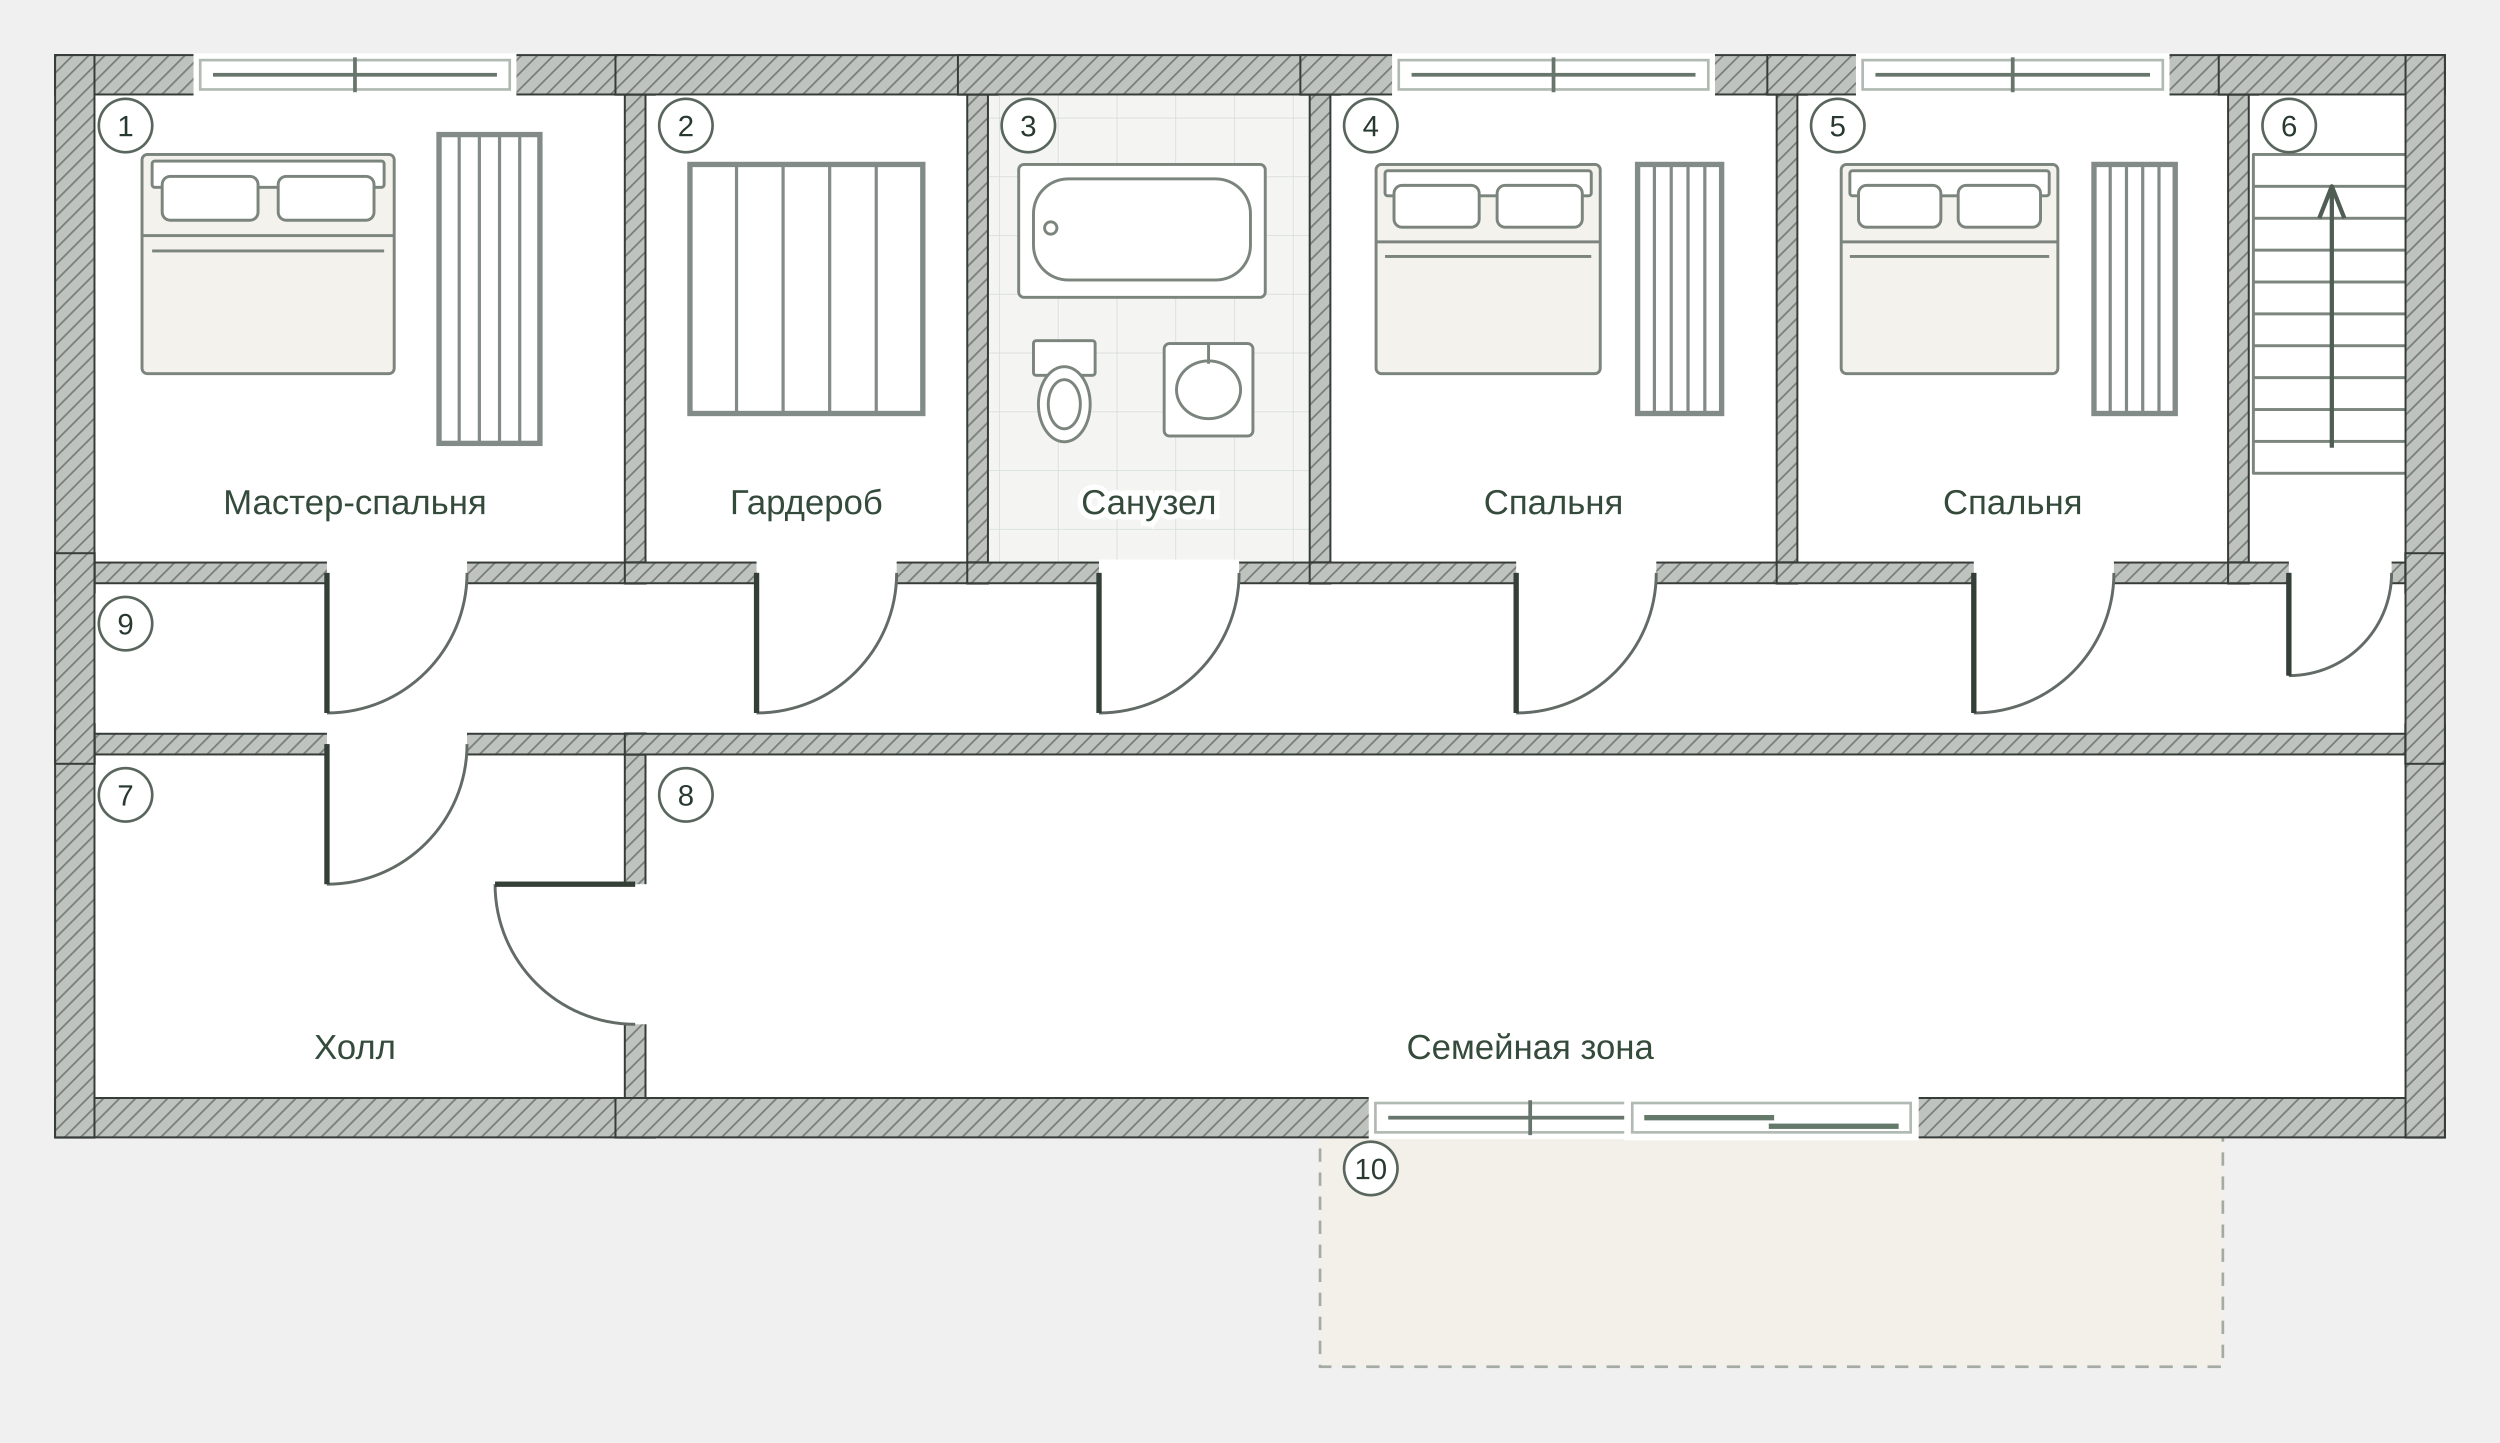
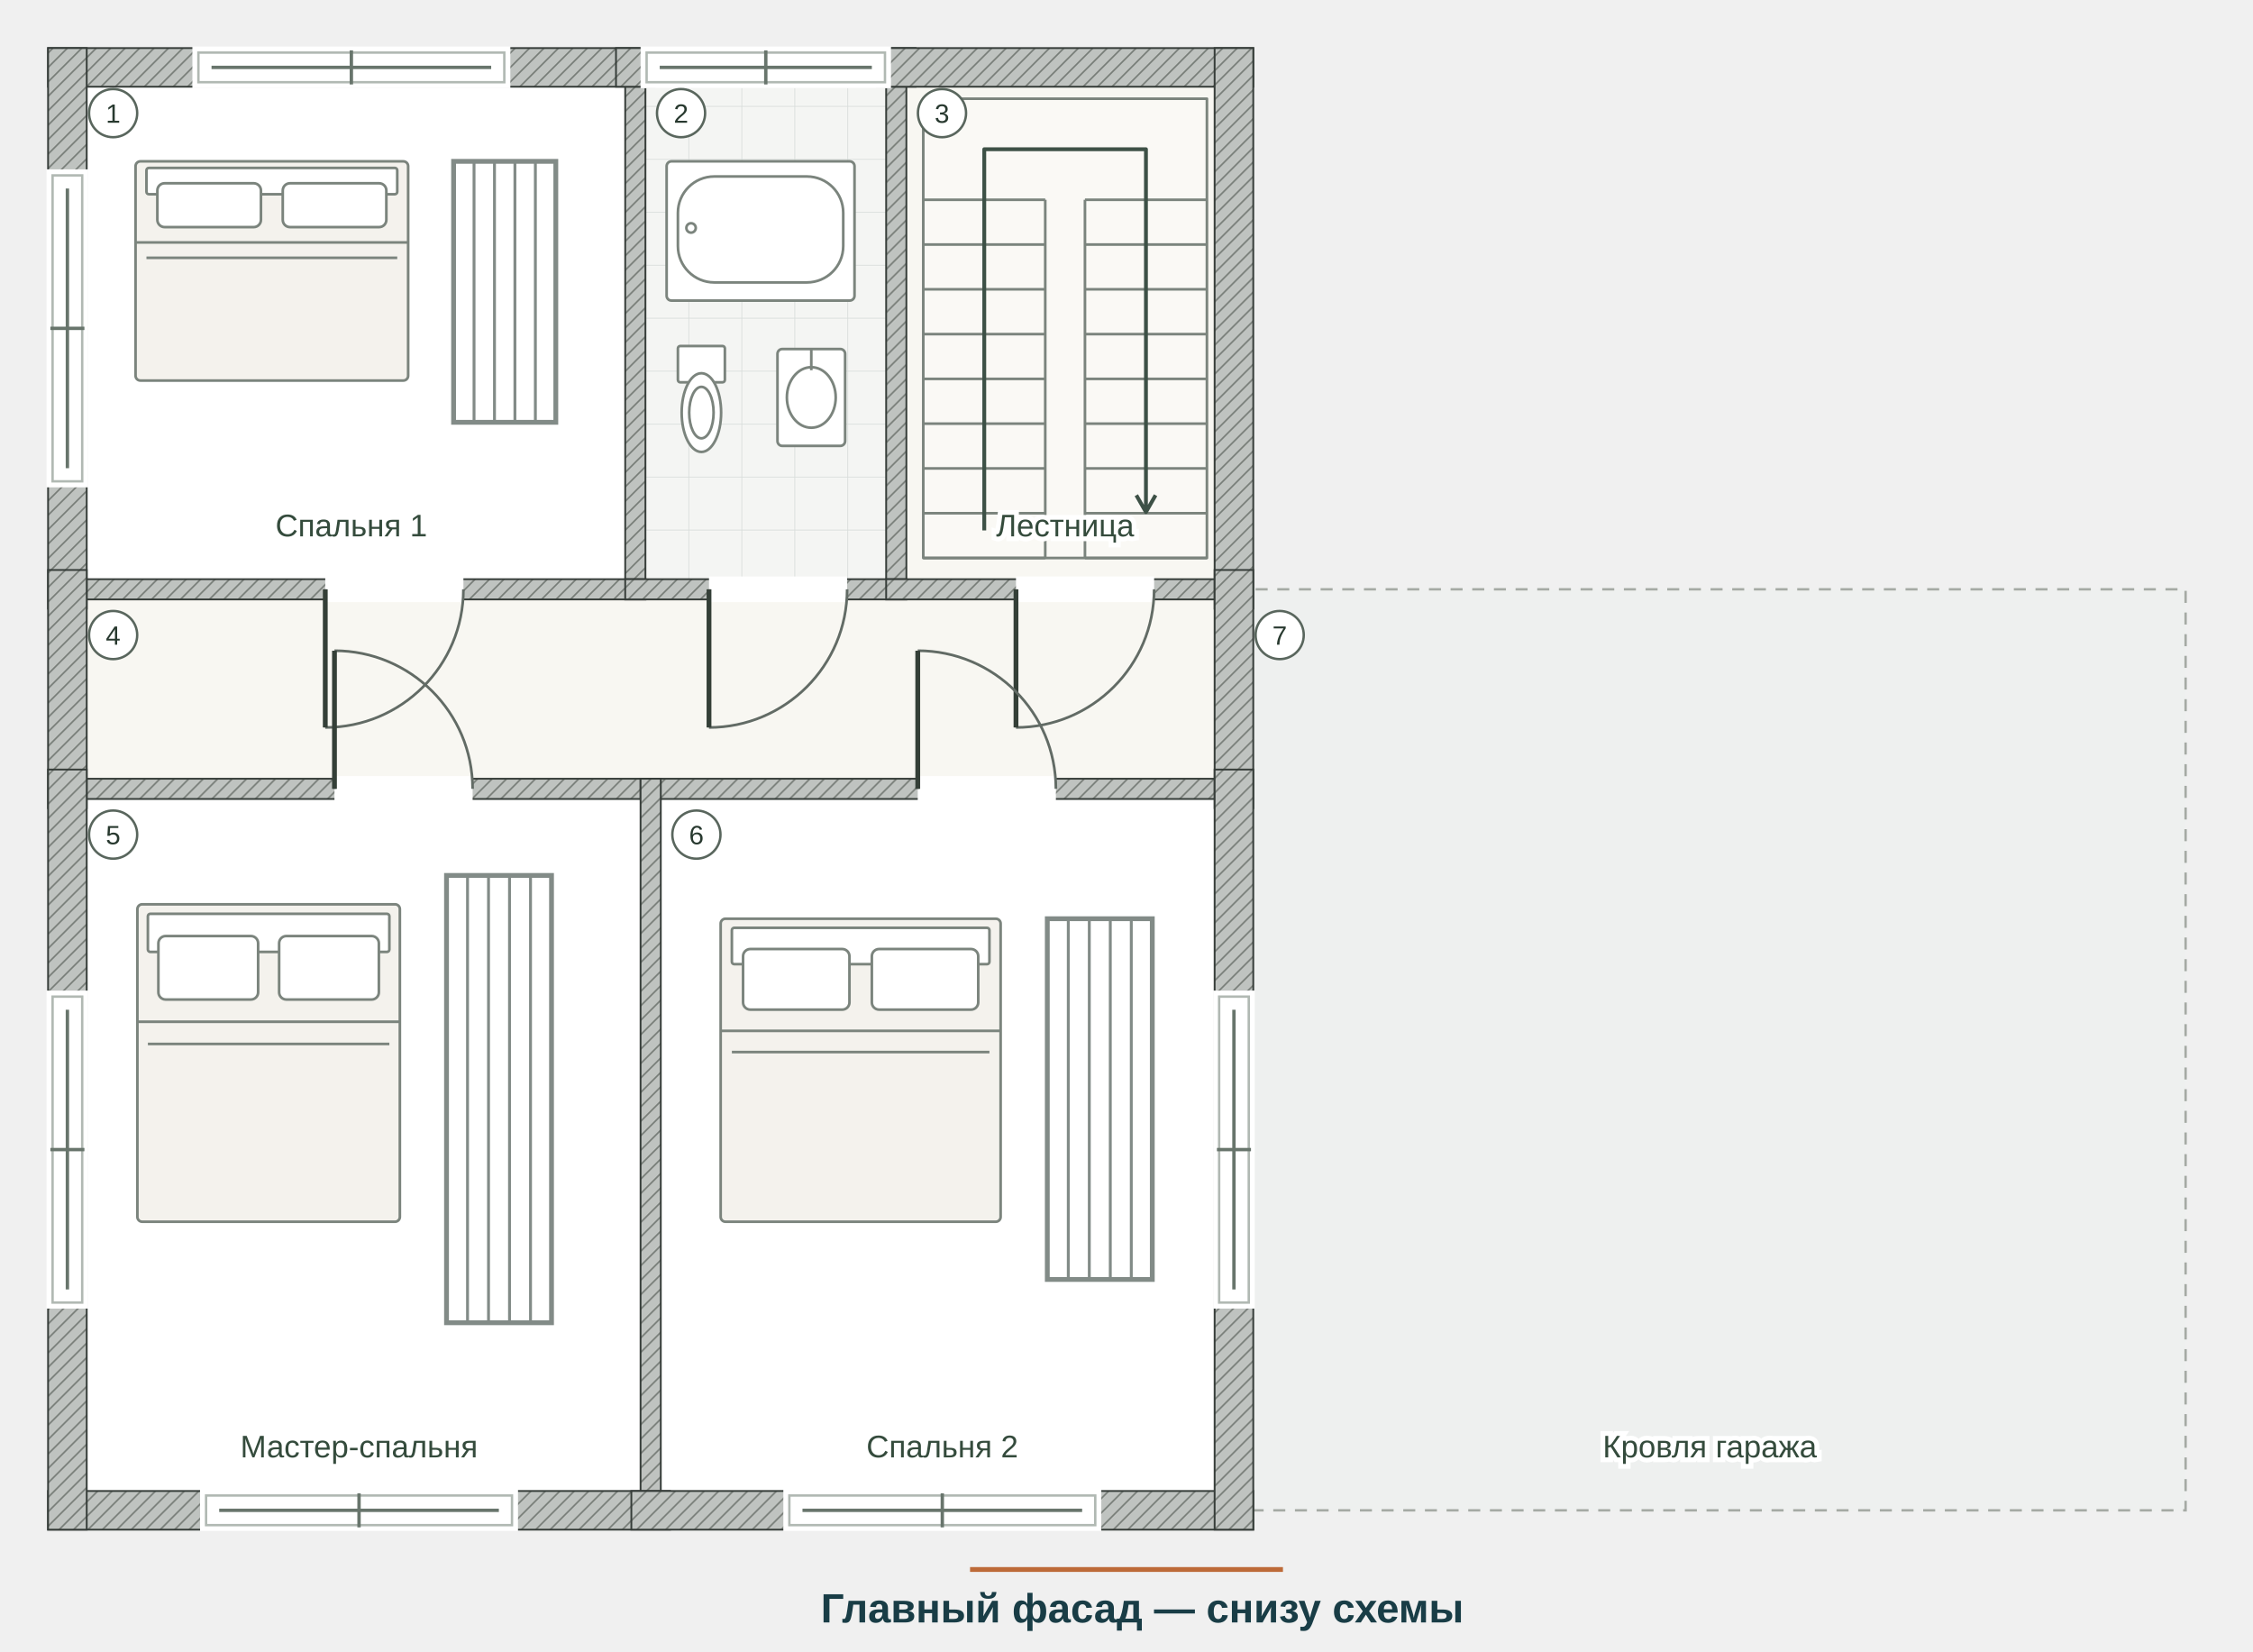
- <svg xmlns="http://www.w3.org/2000/svg" viewBox="0 0 936 540" width="936" height="540">
+ <svg xmlns="http://www.w3.org/2000/svg" viewBox="0 0 936 686" width="936" height="686">
  <defs>
    <pattern id="wallHatch" width="6" height="6" patternUnits="userSpaceOnUse">
      <rect width="6" height="6" fill="#bfc3c0" />
      <path d="M-1 1L1-1M0 6L6 0M5 7L7 5" stroke="#777d78" stroke-width=".65" />
    </pattern>
    <pattern id="planTiles" width="22" height="22" patternUnits="userSpaceOnUse">
      <rect width="22" height="22" fill="#f4f5f3" />
      <path d="M22 0H0V22" fill="none" stroke="#d8ddda" stroke-width=".6" />
    </pattern>
  </defs>
-   <rect x="28" y="28" width="209.801" height="186.49" fill="#fff" />
-   <rect x="237.801" y="28" width="128.212" height="186.49" fill="#fff" />
-   <rect x="366.013" y="28" width="128.212" height="186.49" fill="url(#planTiles)" />
-   <rect x="494.225" y="28" width="174.834" height="186.49" fill="#fff" />
-   <rect x="669.06" y="28" width="169.007" height="186.49" fill="#fff" />
-   <rect x="838.066" y="28" width="69.934" height="186.49" fill="#fff" />
-   <rect x="28" y="278.596" width="209.801" height="139.868" fill="#fff" />
-   <rect x="237.801" y="278.596" width="670.199" height="139.868" fill="#fff" />
-   <rect x="28" y="214.49" width="880" height="64.106" fill="#fff" />
-   <rect x="494.225" y="418.464" width="338.013" height="93.245" fill="#f2f0e9" stroke="#a5aaa4" stroke-width="1" stroke-dasharray="5 4" />
-   <g transform="translate(53.17616 57.83841)" stroke="#7b847d" stroke-width="1.1" stroke-linejoin="round">
-     <rect x="0" y="0" width="94.411" height="82.056" rx="2" fill="#f4f2ed" />
-     <rect x="3.776" y="2.462" width="86.858" height="9.847" rx="1" fill="white" />
-     <rect x="7.553" y="8.206" width="35.876" height="16.411" rx="3" fill="white" />
-     <rect x="50.982" y="8.206" width="35.876" height="16.411" rx="3" fill="white" />
-     <path d="M0 30.361H94.411M3.776 36.104H90.634" fill="none" />
+   <rect x="28" y="28" width="235.942" height="216.812" fill="#fff" />
+   <rect x="263.942" y="28" width="108.406" height="216.812" fill="url(#planTiles)" />
+   <rect x="372.348" y="28" width="140.29" height="216.812" fill="#f8f7f2" />
+   <rect x="28" y="244.812" width="484.638" height="82.899" fill="#f8f7f2" />
+   <rect x="28" y="327.71" width="242.319" height="299.71" fill="#fff" />
+   <rect x="270.319" y="327.71" width="242.319" height="299.71" fill="#fff" />
+   <rect x="512.638" y="244.812" width="395.362" height="382.609" fill="#eef0ef" stroke="#a5aaa4" stroke-width="1" stroke-dasharray="5 4" />
+   <g transform="translate(56.31304 67.02609)" stroke="#7b847d" stroke-width="1.1" stroke-linejoin="round">
+     <rect x="0" y="0" width="113.252" height="91.061" rx="2" fill="#f4f2ed" />
+     <rect x="4.53" y="2.732" width="104.192" height="10.927" rx="1" fill="white" />
+     <rect x="9.06" y="9.106" width="43.036" height="18.212" rx="3" fill="white" />
+     <rect x="61.156" y="9.106" width="43.036" height="18.212" rx="3" fill="white" />
+     <path d="M0 33.693H113.252M4.53 40.067H108.722" fill="none" />
  </g>
-   <rect x="164.371" y="50.379" width="37.764" height="115.624" fill="#ffffff" stroke="#828b87" stroke-width="2" />
-   <line x1="171.924" y1="50.379" x2="171.924" y2="166.003" stroke="#828b87" stroke-width="1.2" />
-   <line x1="179.477" y1="50.379" x2="179.477" y2="166.003" stroke="#828b87" stroke-width="1.2" />
-   <line x1="187.029" y1="50.379" x2="187.029" y2="166.003" stroke="#828b87" stroke-width="1.2" />
-   <line x1="194.582" y1="50.379" x2="194.582" y2="166.003" stroke="#828b87" stroke-width="1.2" />
-   <rect x="258.315" y="61.568" width="87.184" height="93.245" fill="#ffffff" stroke="#828b87" stroke-width="2" />
-   <line x1="275.752" y1="61.568" x2="275.752" y2="154.813" stroke="#828b87" stroke-width="1.2" />
-   <line x1="293.189" y1="61.568" x2="293.189" y2="154.813" stroke="#828b87" stroke-width="1.2" />
-   <line x1="310.626" y1="61.568" x2="310.626" y2="154.813" stroke="#828b87" stroke-width="1.2" />
-   <line x1="328.063" y1="61.568" x2="328.063" y2="154.813" stroke="#828b87" stroke-width="1.2" />
-   <g transform="translate(381.3987 61.56821)" stroke="#7b847d" stroke-width="1.1" stroke-linejoin="round">
-     <rect x="0" y="0" width="92.313" height="49.756" rx="2" fill="white" />
-     <rect x="5.539" y="5.408" width="81.235" height="37.857" rx="12.98" fill="white" />
-     <ellipse cx="12.001" cy="23.796" rx="2.308" ry="2.308" fill="white" />
-     <rect x="5.539" y="65.98" width="23.078" height="12.98" rx="1" fill="white" />
-     <ellipse cx="17.078" cy="89.776" rx="9.693" ry="14.061" fill="white" />
-     <ellipse cx="17.078" cy="89.776" rx="6" ry="9.194" fill="white" />
-     <rect x="54.464" y="67.062" width="33.233" height="34.613" rx="2" fill="white" />
-     <ellipse cx="71.081" cy="84.368" rx="12.001" ry="10.816" fill="white" />
-     <path d="M71.081 67.062v7.571" fill="none" />
+   <rect x="188.441" y="67.026" width="42.47" height="108.406" fill="#ffffff" stroke="#828b87" stroke-width="2" />
+   <line x1="196.934" y1="67.026" x2="196.934" y2="175.432" stroke="#828b87" stroke-width="1.2" />
+   <line x1="205.428" y1="67.026" x2="205.428" y2="175.432" stroke="#828b87" stroke-width="1.2" />
+   <line x1="213.922" y1="67.026" x2="213.922" y2="175.432" stroke="#828b87" stroke-width="1.2" />
+   <line x1="222.416" y1="67.026" x2="222.416" y2="175.432" stroke="#828b87" stroke-width="1.2" />
+   <g transform="translate(276.9507 67.02609)" stroke="#7b847d" stroke-width="1.1" stroke-linejoin="round">
+     <rect x="0" y="0" width="78.052" height="57.845" rx="2" fill="white" />
+     <rect x="4.683" y="6.288" width="68.686" height="44.013" rx="15.09" fill="white" />
+     <ellipse cx="10.147" cy="27.665" rx="1.951" ry="1.951" fill="white" />
+     <rect x="4.683" y="76.708" width="19.513" height="15.09" rx="1" fill="white" />
+     <ellipse cx="14.44" cy="104.373" rx="8.195" ry="16.348" fill="white" />
+     <ellipse cx="14.44" cy="104.373" rx="5.073" ry="10.689" fill="white" />
+     <rect x="46.051" y="77.965" width="28.099" height="40.24" rx="2" fill="white" />
+     <ellipse cx="60.1" cy="98.086" rx="10.147" ry="12.575" fill="white" />
+     <path d="M60.1 77.965v8.803" fill="none" />
  </g>
-   <g transform="translate(515.2053 61.56821)" stroke="#7b847d" stroke-width="1.1" stroke-linejoin="round">
-     <rect x="0" y="0" width="83.921" height="78.326" rx="2" fill="#f4f2ed" />
-     <rect x="3.357" y="2.35" width="77.207" height="9.399" rx="1" fill="white" />
-     <rect x="6.714" y="7.833" width="31.89" height="15.665" rx="3" fill="white" />
-     <rect x="45.317" y="7.833" width="31.89" height="15.665" rx="3" fill="white" />
-     <path d="M0 28.981H83.921M3.357 34.463H80.564" fill="none" />
+   <g transform="translate(383.571 41.0087)" stroke="#7b847d" stroke-width="1.1" stroke-linejoin="round">
+     <rect x="0" y="0" width="117.843" height="190.794" rx="0" fill="#faf9f5" />
+     <path d="M0 41.975h50.673M67.171 41.975h50.673" fill="none" />
+     <path d="M0 60.577h50.673M67.171 60.577h50.673" fill="none" />
+     <path d="M0 79.18h50.673M67.171 79.18h50.673" fill="none" />
+     <path d="M0 97.782h50.673M67.171 97.782h50.673" fill="none" />
+     <path d="M0 116.384h50.673M67.171 116.384h50.673" fill="none" />
+     <path d="M0 134.987h50.673M67.171 134.987h50.673" fill="none" />
+     <path d="M0 153.589h50.673M67.171 153.589h50.673" fill="none" />
+     <path d="M0 172.192h50.673M67.171 172.192h50.673" fill="none" />
+     <path d="M0 190.794h50.673M67.171 190.794h50.673" fill="none" />
+     <path d="M50.673 41.975v148.819M67.171 41.975v148.819" fill="none" />
+     <path d="M25.336 179.347V20.987H92.507V171.715m-4-7l4 7 4-7" fill="none" stroke="#3d5146" stroke-width="1.6" />
  </g>
-   <rect x="613.113" y="61.568" width="31.47" height="93.245" fill="#ffffff" stroke="#828b87" stroke-width="2" />
-   <line x1="619.407" y1="61.568" x2="619.407" y2="154.813" stroke="#828b87" stroke-width="1.2" />
-   <line x1="625.701" y1="61.568" x2="625.701" y2="154.813" stroke="#828b87" stroke-width="1.2" />
-   <line x1="631.995" y1="61.568" x2="631.995" y2="154.813" stroke="#828b87" stroke-width="1.2" />
-   <line x1="638.289" y1="61.568" x2="638.289" y2="154.813" stroke="#828b87" stroke-width="1.2" />
-   <g transform="translate(689.3404 61.56821)" stroke="#7b847d" stroke-width="1.1" stroke-linejoin="round">
-     <rect x="0" y="0" width="81.123" height="78.326" rx="2" fill="#f4f2ed" />
-     <rect x="3.245" y="2.35" width="74.633" height="9.399" rx="1" fill="white" />
-     <rect x="6.49" y="7.833" width="30.827" height="15.665" rx="3" fill="white" />
-     <rect x="43.807" y="7.833" width="30.827" height="15.665" rx="3" fill="white" />
-     <path d="M0 28.981H81.123M3.245 34.463H77.878" fill="none" />
+   <g transform="translate(57.07826 375.6638)" stroke="#7b847d" stroke-width="1.1" stroke-linejoin="round">
+     <rect x="0" y="0" width="109.043" height="131.872" rx="2" fill="#f4f2ed" />
+     <rect x="4.362" y="3.956" width="100.32" height="15.825" rx="1" fill="white" />
+     <rect x="8.723" y="13.187" width="41.437" height="26.374" rx="3" fill="white" />
+     <rect x="58.883" y="13.187" width="41.437" height="26.374" rx="3" fill="white" />
+     <path d="M0 48.793H109.043M4.362 58.024H104.682" fill="none" />
  </g>
-   <rect x="783.984" y="61.568" width="30.421" height="93.245" fill="#ffffff" stroke="#828b87" stroke-width="2" />
-   <line x1="790.068" y1="61.568" x2="790.068" y2="154.813" stroke="#828b87" stroke-width="1.2" />
-   <line x1="796.153" y1="61.568" x2="796.153" y2="154.813" stroke="#828b87" stroke-width="1.2" />
-   <line x1="802.237" y1="61.568" x2="802.237" y2="154.813" stroke="#828b87" stroke-width="1.2" />
-   <line x1="808.321" y1="61.568" x2="808.321" y2="154.813" stroke="#828b87" stroke-width="1.2" />
-   <g transform="translate(843.6609 57.83841)" stroke="#7b847d" stroke-width="1.1" stroke-linejoin="round">
-     <rect x="0" y="0" width="58.744" height="119.354" rx="0" fill="white" />
-     <path d="M0 11.935H58.744" fill="none" />
-     <path d="M0 23.871H58.744" fill="none" />
-     <path d="M0 35.806H58.744" fill="none" />
-     <path d="M0 47.741H58.744" fill="none" />
-     <path d="M0 59.677H58.744" fill="none" />
-     <path d="M0 71.612H58.744" fill="none" />
-     <path d="M0 83.548H58.744" fill="none" />
-     <path d="M0 95.483H58.744" fill="none" />
-     <path d="M0 107.418H58.744" fill="none" />
-     <path d="M29.372 109.805V11.935m-4.7 11.935l4.7 -11.935l4.7 11.935" fill="none" stroke="#4f5d54" stroke-width="1.6" />
+   <rect x="185.507" y="363.675" width="43.617" height="185.82" fill="#ffffff" stroke="#828b87" stroke-width="2" />
+   <line x1="194.231" y1="363.675" x2="194.231" y2="549.496" stroke="#828b87" stroke-width="1.2" />
+   <line x1="202.954" y1="363.675" x2="202.954" y2="549.496" stroke="#828b87" stroke-width="1.2" />
+   <line x1="211.678" y1="363.675" x2="211.678" y2="549.496" stroke="#828b87" stroke-width="1.2" />
+   <line x1="220.401" y1="363.675" x2="220.401" y2="549.496" stroke="#828b87" stroke-width="1.2" />
+   <g transform="translate(299.3971 381.658)" stroke="#7b847d" stroke-width="1.1" stroke-linejoin="round">
+     <rect x="0" y="0" width="116.313" height="125.878" rx="2" fill="#f4f2ed" />
+     <rect x="4.653" y="3.776" width="107.008" height="15.105" rx="1" fill="white" />
+     <rect x="9.305" y="12.588" width="44.199" height="25.176" rx="3" fill="white" />
+     <rect x="62.809" y="12.588" width="44.199" height="25.176" rx="3" fill="white" />
+     <path d="M0 46.575H116.313M4.653 55.386H111.661" fill="none" />
  </g>
-   <path d="M237.801 28L237.801 214.49" fill="none" stroke="#363d39" stroke-width="8.493" stroke-linecap="square" />
-   <path d="M237.801 28L237.801 214.49" fill="none" stroke="url(#wallHatch)" stroke-width="6.993" stroke-linecap="square" />
-   <path d="M28 214.49L237.801 214.49" fill="none" stroke="#363d39" stroke-width="8.493" stroke-linecap="square" />
-   <path d="M28 214.49L237.801 214.49" fill="none" stroke="url(#wallHatch)" stroke-width="6.993" stroke-linecap="square" />
-   <path d="M366.013 28L366.013 214.49" fill="none" stroke="#363d39" stroke-width="8.493" stroke-linecap="square" />
-   <path d="M366.013 28L366.013 214.49" fill="none" stroke="url(#wallHatch)" stroke-width="6.993" stroke-linecap="square" />
-   <path d="M237.801 214.49L366.013 214.49" fill="none" stroke="#363d39" stroke-width="8.493" stroke-linecap="square" />
-   <path d="M237.801 214.49L366.013 214.49" fill="none" stroke="url(#wallHatch)" stroke-width="6.993" stroke-linecap="square" />
-   <path d="M494.225 28L494.225 214.49" fill="none" stroke="#363d39" stroke-width="8.493" stroke-linecap="square" />
-   <path d="M494.225 28L494.225 214.49" fill="none" stroke="url(#wallHatch)" stroke-width="6.993" stroke-linecap="square" />
-   <path d="M366.013 214.49L494.225 214.49" fill="none" stroke="#363d39" stroke-width="8.493" stroke-linecap="square" />
-   <path d="M366.013 214.49L494.225 214.49" fill="none" stroke="url(#wallHatch)" stroke-width="6.993" stroke-linecap="square" />
-   <path d="M669.06 28L669.06 214.49" fill="none" stroke="#363d39" stroke-width="8.493" stroke-linecap="square" />
-   <path d="M669.06 28L669.06 214.49" fill="none" stroke="url(#wallHatch)" stroke-width="6.993" stroke-linecap="square" />
-   <path d="M494.225 214.49L669.06 214.49" fill="none" stroke="#363d39" stroke-width="8.493" stroke-linecap="square" />
-   <path d="M494.225 214.49L669.06 214.49" fill="none" stroke="url(#wallHatch)" stroke-width="6.993" stroke-linecap="square" />
-   <path d="M838.066 28L838.066 214.49" fill="none" stroke="#363d39" stroke-width="8.493" stroke-linecap="square" />
-   <path d="M838.066 28L838.066 214.49" fill="none" stroke="url(#wallHatch)" stroke-width="6.993" stroke-linecap="square" />
-   <path d="M669.06 214.49L838.066 214.49" fill="none" stroke="#363d39" stroke-width="8.493" stroke-linecap="square" />
-   <path d="M669.06 214.49L838.066 214.49" fill="none" stroke="url(#wallHatch)" stroke-width="6.993" stroke-linecap="square" />
-   <path d="M838.066 214.49L908 214.49" fill="none" stroke="#363d39" stroke-width="8.493" stroke-linecap="square" />
-   <path d="M838.066 214.49L908 214.49" fill="none" stroke="url(#wallHatch)" stroke-width="6.993" stroke-linecap="square" />
-   <path d="M237.801 278.596L237.801 418.464" fill="none" stroke="#363d39" stroke-width="8.493" stroke-linecap="square" />
-   <path d="M237.801 278.596L237.801 418.464" fill="none" stroke="url(#wallHatch)" stroke-width="6.993" stroke-linecap="square" />
-   <path d="M28 278.596L237.801 278.596" fill="none" stroke="#363d39" stroke-width="8.493" stroke-linecap="square" />
-   <path d="M28 278.596L237.801 278.596" fill="none" stroke="url(#wallHatch)" stroke-width="6.993" stroke-linecap="square" />
-   <path d="M237.801 278.596L908 278.596" fill="none" stroke="#363d39" stroke-width="8.493" stroke-linecap="square" />
-   <path d="M237.801 278.596L908 278.596" fill="none" stroke="url(#wallHatch)" stroke-width="6.993" stroke-linecap="square" />
-   <path d="M28 28L237.801 28" fill="none" stroke="#363d39" stroke-width="15.487" stroke-linecap="square" />
-   <path d="M28 28L237.801 28" fill="none" stroke="url(#wallHatch)" stroke-width="13.987" stroke-linecap="square" />
-   <path d="M28 28L28 214.49" fill="none" stroke="#363d39" stroke-width="15.487" stroke-linecap="square" />
-   <path d="M28 28L28 214.49" fill="none" stroke="url(#wallHatch)" stroke-width="13.987" stroke-linecap="square" />
-   <path d="M237.801 28L366.013 28" fill="none" stroke="#363d39" stroke-width="15.487" stroke-linecap="square" />
-   <path d="M237.801 28L366.013 28" fill="none" stroke="url(#wallHatch)" stroke-width="13.987" stroke-linecap="square" />
-   <path d="M366.013 28L494.225 28" fill="none" stroke="#363d39" stroke-width="15.487" stroke-linecap="square" />
-   <path d="M366.013 28L494.225 28" fill="none" stroke="url(#wallHatch)" stroke-width="13.987" stroke-linecap="square" />
-   <path d="M494.225 28L669.06 28" fill="none" stroke="#363d39" stroke-width="15.487" stroke-linecap="square" />
-   <path d="M494.225 28L669.06 28" fill="none" stroke="url(#wallHatch)" stroke-width="13.987" stroke-linecap="square" />
-   <path d="M669.06 28L838.066 28" fill="none" stroke="#363d39" stroke-width="15.487" stroke-linecap="square" />
-   <path d="M669.06 28L838.066 28" fill="none" stroke="url(#wallHatch)" stroke-width="13.987" stroke-linecap="square" />
-   <path d="M838.066 28L908 28" fill="none" stroke="#363d39" stroke-width="15.487" stroke-linecap="square" />
-   <path d="M838.066 28L908 28" fill="none" stroke="url(#wallHatch)" stroke-width="13.987" stroke-linecap="square" />
-   <path d="M908 28L908 214.49" fill="none" stroke="#363d39" stroke-width="15.487" stroke-linecap="square" />
-   <path d="M908 28L908 214.49" fill="none" stroke="url(#wallHatch)" stroke-width="13.987" stroke-linecap="square" />
-   <path d="M28 418.464L237.801 418.464" fill="none" stroke="#363d39" stroke-width="15.487" stroke-linecap="square" />
-   <path d="M28 418.464L237.801 418.464" fill="none" stroke="url(#wallHatch)" stroke-width="13.987" stroke-linecap="square" />
-   <path d="M28 278.596L28 418.464" fill="none" stroke="#363d39" stroke-width="15.487" stroke-linecap="square" />
-   <path d="M28 278.596L28 418.464" fill="none" stroke="url(#wallHatch)" stroke-width="13.987" stroke-linecap="square" />
-   <path d="M237.801 418.464L908 418.464" fill="none" stroke="#363d39" stroke-width="15.487" stroke-linecap="square" />
-   <path d="M237.801 418.464L908 418.464" fill="none" stroke="url(#wallHatch)" stroke-width="13.987" stroke-linecap="square" />
-   <path d="M908 278.596L908 418.464" fill="none" stroke="#363d39" stroke-width="15.487" stroke-linecap="square" />
-   <path d="M908 278.596L908 418.464" fill="none" stroke="url(#wallHatch)" stroke-width="13.987" stroke-linecap="square" />
-   <path d="M28 214.49L28 278.596" fill="none" stroke="#363d39" stroke-width="15.487" stroke-linecap="square" />
-   <path d="M28 214.49L28 278.596" fill="none" stroke="url(#wallHatch)" stroke-width="13.987" stroke-linecap="square" />
-   <path d="M908 214.49L908 278.596" fill="none" stroke="#363d39" stroke-width="15.487" stroke-linecap="square" />
-   <path d="M908 214.49L908 278.596" fill="none" stroke="url(#wallHatch)" stroke-width="13.987" stroke-linecap="square" />
-   <path d="M80.45 28L185.351 28" fill="none" stroke="white" stroke-width="15.987" stroke-linecap="square" />
-   <path d="M80.45 28L185.351 28" fill="none" stroke="#b1b9b3" stroke-width="11.987" stroke-linecap="square" />
-   <path d="M80.45 28L185.351 28" fill="none" stroke="white" stroke-width="9.987" stroke-linecap="square" />
-   <path d="M80.45 28L185.351 28" fill="none" stroke="#68756c" stroke-width="1.4" stroke-linecap="square" />
-   <path d="M132.901 22.172L132.901 33.828" fill="none" stroke="#68756c" stroke-width="1.4" stroke-linecap="square" />
-   <path d="M529.192 28L634.093 28" fill="none" stroke="white" stroke-width="15.987" stroke-linecap="square" />
-   <path d="M529.192 28L634.093 28" fill="none" stroke="#b1b9b3" stroke-width="11.987" stroke-linecap="square" />
-   <path d="M529.192 28L634.093 28" fill="none" stroke="white" stroke-width="9.987" stroke-linecap="square" />
-   <path d="M529.192 28L634.093 28" fill="none" stroke="#68756c" stroke-width="1.4" stroke-linecap="square" />
-   <path d="M581.642 22.172L581.642 33.828" fill="none" stroke="#68756c" stroke-width="1.4" stroke-linecap="square" />
-   <path d="M702.861 28L804.265 28" fill="none" stroke="white" stroke-width="15.987" stroke-linecap="square" />
-   <path d="M702.861 28L804.265 28" fill="none" stroke="#b1b9b3" stroke-width="11.987" stroke-linecap="square" />
-   <path d="M702.861 28L804.265 28" fill="none" stroke="white" stroke-width="9.987" stroke-linecap="square" />
-   <path d="M702.861 28L804.265 28" fill="none" stroke="#68756c" stroke-width="1.4" stroke-linecap="square" />
-   <path d="M753.563 22.172L753.563 33.828" fill="none" stroke="#68756c" stroke-width="1.4" stroke-linecap="square" />
-   <path d="M520.45 418.464L625.351 418.464" fill="none" stroke="white" stroke-width="15.987" stroke-linecap="square" />
-   <path d="M520.45 418.464L625.351 418.464" fill="none" stroke="#b1b9b3" stroke-width="11.987" stroke-linecap="square" />
-   <path d="M520.45 418.464L625.351 418.464" fill="none" stroke="white" stroke-width="9.987" stroke-linecap="square" />
-   <path d="M520.45 418.464L625.351 418.464" fill="none" stroke="#68756c" stroke-width="1.4" stroke-linecap="square" />
-   <path d="M572.901 412.636L572.901 424.291" fill="none" stroke="#68756c" stroke-width="1.4" stroke-linecap="square" />
-   <g transform="translate(122.4106 278.596) scale(1 1)" data-plan-door="true">
-     <path d="M0 0H52.45" stroke="white" stroke-width="9.993" />
-     <path d="M0 0V52.45M52.45 0A52.45 52.45 0 0 1 0 52.45" fill="none" stroke="#626b65" stroke-width="1.1" />
-     <path d="M0 0V52.45" stroke="#343f37" stroke-width="2" />
+   <rect x="435.096" y="381.658" width="43.617" height="149.855" fill="#ffffff" stroke="#828b87" stroke-width="2" />
+   <line x1="443.819" y1="381.658" x2="443.819" y2="531.513" stroke="#828b87" stroke-width="1.2" />
+   <line x1="452.543" y1="381.658" x2="452.543" y2="531.513" stroke="#828b87" stroke-width="1.2" />
+   <line x1="461.266" y1="381.658" x2="461.266" y2="531.513" stroke="#828b87" stroke-width="1.2" />
+   <line x1="469.99" y1="381.658" x2="469.99" y2="531.513" stroke="#828b87" stroke-width="1.2" />
+   <path d="M263.942 28L263.942 244.812" fill="none" stroke="#363d39" stroke-width="9.152" stroke-linecap="square" />
+   <path d="M263.942 28L263.942 244.812" fill="none" stroke="url(#wallHatch)" stroke-width="7.652" stroke-linecap="square" />
+   <path d="M28 244.812L263.942 244.812" fill="none" stroke="#363d39" stroke-width="9.152" stroke-linecap="square" />
+   <path d="M28 244.812L263.942 244.812" fill="none" stroke="url(#wallHatch)" stroke-width="7.652" stroke-linecap="square" />
+   <path d="M372.348 28L372.348 244.812" fill="none" stroke="#363d39" stroke-width="9.152" stroke-linecap="square" />
+   <path d="M372.348 28L372.348 244.812" fill="none" stroke="url(#wallHatch)" stroke-width="7.652" stroke-linecap="square" />
+   <path d="M263.942 244.812L372.348 244.812" fill="none" stroke="#363d39" stroke-width="9.152" stroke-linecap="square" />
+   <path d="M263.942 244.812L372.348 244.812" fill="none" stroke="url(#wallHatch)" stroke-width="7.652" stroke-linecap="square" />
+   <path d="M372.348 244.812L512.638 244.812" fill="none" stroke="#363d39" stroke-width="9.152" stroke-linecap="square" />
+   <path d="M372.348 244.812L512.638 244.812" fill="none" stroke="url(#wallHatch)" stroke-width="7.652" stroke-linecap="square" />
+   <path d="M28 327.71L270.319 327.71" fill="none" stroke="#363d39" stroke-width="9.152" stroke-linecap="square" />
+   <path d="M28 327.71L270.319 327.71" fill="none" stroke="url(#wallHatch)" stroke-width="7.652" stroke-linecap="square" />
+   <path d="M270.319 327.71L512.638 327.71" fill="none" stroke="#363d39" stroke-width="9.152" stroke-linecap="square" />
+   <path d="M270.319 327.71L512.638 327.71" fill="none" stroke="url(#wallHatch)" stroke-width="7.652" stroke-linecap="square" />
+   <path d="M270.319 327.71L270.319 627.42" fill="none" stroke="#363d39" stroke-width="9.152" stroke-linecap="square" />
+   <path d="M270.319 327.71L270.319 627.42" fill="none" stroke="url(#wallHatch)" stroke-width="7.652" stroke-linecap="square" />
+   <path d="M28 28L263.942 28" fill="none" stroke="#363d39" stroke-width="16.804" stroke-linecap="square" />
+   <path d="M28 28L263.942 28" fill="none" stroke="url(#wallHatch)" stroke-width="15.304" stroke-linecap="square" />
+   <path d="M28 28L28 244.812" fill="none" stroke="#363d39" stroke-width="16.804" stroke-linecap="square" />
+   <path d="M28 28L28 244.812" fill="none" stroke="url(#wallHatch)" stroke-width="15.304" stroke-linecap="square" />
+   <path d="M263.942 28L372.348 28" fill="none" stroke="#363d39" stroke-width="16.804" stroke-linecap="square" />
+   <path d="M263.942 28L372.348 28" fill="none" stroke="url(#wallHatch)" stroke-width="15.304" stroke-linecap="square" />
+   <path d="M372.348 28L512.638 28" fill="none" stroke="#363d39" stroke-width="16.804" stroke-linecap="square" />
+   <path d="M372.348 28L512.638 28" fill="none" stroke="url(#wallHatch)" stroke-width="15.304" stroke-linecap="square" />
+   <path d="M512.638 28L512.638 244.812" fill="none" stroke="#363d39" stroke-width="16.804" stroke-linecap="square" />
+   <path d="M512.638 28L512.638 244.812" fill="none" stroke="url(#wallHatch)" stroke-width="15.304" stroke-linecap="square" />
+   <path d="M28 244.812L28 327.71" fill="none" stroke="#363d39" stroke-width="16.804" stroke-linecap="square" />
+   <path d="M28 244.812L28 327.71" fill="none" stroke="url(#wallHatch)" stroke-width="15.304" stroke-linecap="square" />
+   <path d="M512.638 244.812L512.638 327.71" fill="none" stroke="#363d39" stroke-width="16.804" stroke-linecap="square" />
+   <path d="M512.638 244.812L512.638 327.71" fill="none" stroke="url(#wallHatch)" stroke-width="15.304" stroke-linecap="square" />
+   <path d="M28 627.42L270.319 627.42" fill="none" stroke="#363d39" stroke-width="16.804" stroke-linecap="square" />
+   <path d="M28 627.42L270.319 627.42" fill="none" stroke="url(#wallHatch)" stroke-width="15.304" stroke-linecap="square" />
+   <path d="M28 327.71L28 627.42" fill="none" stroke="#363d39" stroke-width="16.804" stroke-linecap="square" />
+   <path d="M28 327.71L28 627.42" fill="none" stroke="url(#wallHatch)" stroke-width="15.304" stroke-linecap="square" />
+   <path d="M270.319 627.42L512.638 627.42" fill="none" stroke="#363d39" stroke-width="16.804" stroke-linecap="square" />
+   <path d="M270.319 627.42L512.638 627.42" fill="none" stroke="url(#wallHatch)" stroke-width="15.304" stroke-linecap="square" />
+   <path d="M512.638 327.71L512.638 627.42" fill="none" stroke="#363d39" stroke-width="16.804" stroke-linecap="square" />
+   <path d="M512.638 327.71L512.638 627.42" fill="none" stroke="url(#wallHatch)" stroke-width="15.304" stroke-linecap="square" />
+   <path d="M88.58 28L203.362 28" fill="none" stroke="white" stroke-width="17.304" stroke-linecap="square" />
+   <path d="M88.58 28L203.362 28" fill="none" stroke="#b1b9b3" stroke-width="13.304" stroke-linecap="square" />
+   <path d="M88.58 28L203.362 28" fill="none" stroke="white" stroke-width="11.304" stroke-linecap="square" />
+   <path d="M88.58 28L203.362 28" fill="none" stroke="#68756c" stroke-width="1.4" stroke-linecap="square" />
+   <path d="M145.971 21.623L145.971 34.377" fill="none" stroke="#68756c" stroke-width="1.4" stroke-linecap="square" />
+   <path d="M28 79.014L28 193.797" fill="none" stroke="white" stroke-width="17.304" stroke-linecap="square" />
+   <path d="M28 79.014L28 193.797" fill="none" stroke="#b1b9b3" stroke-width="13.304" stroke-linecap="square" />
+   <path d="M28 79.014L28 193.797" fill="none" stroke="white" stroke-width="11.304" stroke-linecap="square" />
+   <path d="M28 79.014L28 193.797" fill="none" stroke="#68756c" stroke-width="1.4" stroke-linecap="square" />
+   <path d="M21.623 136.406L34.377 136.406" fill="none" stroke="#68756c" stroke-width="1.4" stroke-linecap="square" />
+   <path d="M274.783 28L361.507 28" fill="none" stroke="white" stroke-width="17.304" stroke-linecap="square" />
+   <path d="M274.783 28L361.507 28" fill="none" stroke="#b1b9b3" stroke-width="13.304" stroke-linecap="square" />
+   <path d="M274.783 28L361.507 28" fill="none" stroke="white" stroke-width="11.304" stroke-linecap="square" />
+   <path d="M274.783 28L361.507 28" fill="none" stroke="#68756c" stroke-width="1.4" stroke-linecap="square" />
+   <path d="M318.145 21.623L318.145 34.377" fill="none" stroke="#68756c" stroke-width="1.4" stroke-linecap="square" />
+   <path d="M91.768 627.42L206.551 627.42" fill="none" stroke="white" stroke-width="17.304" stroke-linecap="square" />
+   <path d="M91.768 627.42L206.551 627.42" fill="none" stroke="#b1b9b3" stroke-width="13.304" stroke-linecap="square" />
+   <path d="M91.768 627.42L206.551 627.42" fill="none" stroke="white" stroke-width="11.304" stroke-linecap="square" />
+   <path d="M91.768 627.42L206.551 627.42" fill="none" stroke="#68756c" stroke-width="1.4" stroke-linecap="square" />
+   <path d="M149.159 621.043L149.159 633.797" fill="none" stroke="#68756c" stroke-width="1.4" stroke-linecap="square" />
+   <path d="M28 420.174L28 534.957" fill="none" stroke="white" stroke-width="17.304" stroke-linecap="square" />
+   <path d="M28 420.174L28 534.957" fill="none" stroke="#b1b9b3" stroke-width="13.304" stroke-linecap="square" />
+   <path d="M28 420.174L28 534.957" fill="none" stroke="white" stroke-width="11.304" stroke-linecap="square" />
+   <path d="M28 420.174L28 534.957" fill="none" stroke="#68756c" stroke-width="1.4" stroke-linecap="square" />
+   <path d="M21.623 477.565L34.377 477.565" fill="none" stroke="#68756c" stroke-width="1.4" stroke-linecap="square" />
+   <path d="M334.087 627.42L448.87 627.42" fill="none" stroke="white" stroke-width="17.304" stroke-linecap="square" />
+   <path d="M334.087 627.42L448.87 627.42" fill="none" stroke="#b1b9b3" stroke-width="13.304" stroke-linecap="square" />
+   <path d="M334.087 627.42L448.87 627.42" fill="none" stroke="white" stroke-width="11.304" stroke-linecap="square" />
+   <path d="M334.087 627.42L448.87 627.42" fill="none" stroke="#68756c" stroke-width="1.4" stroke-linecap="square" />
+   <path d="M391.478 621.043L391.478 633.797" fill="none" stroke="#68756c" stroke-width="1.4" stroke-linecap="square" />
+   <path d="M512.638 420.174L512.638 534.957" fill="none" stroke="white" stroke-width="17.304" stroke-linecap="square" />
+   <path d="M512.638 420.174L512.638 534.957" fill="none" stroke="#b1b9b3" stroke-width="13.304" stroke-linecap="square" />
+   <path d="M512.638 420.174L512.638 534.957" fill="none" stroke="white" stroke-width="11.304" stroke-linecap="square" />
+   <path d="M512.638 420.174L512.638 534.957" fill="none" stroke="#68756c" stroke-width="1.4" stroke-linecap="square" />
+   <path d="M506.261 477.565L519.014 477.565" fill="none" stroke="#68756c" stroke-width="1.4" stroke-linecap="square" />
+   <g transform="translate(422.087 244.8116) scale(1 1)" data-plan-door="true">
+     <path d="M0 0H57.391" stroke="white" stroke-width="10.652" />
+     <path d="M0 0V57.391M57.391 0A57.391 57.391 0 0 1 0 57.391" fill="none" stroke="#626b65" stroke-width="1.1" />
+     <path d="M0 0V57.391" stroke="#343f37" stroke-width="2" />
  </g>
-   <g transform="translate(237.8013 331.0464) rotate(90) scale(1 1)" data-plan-door="true">
-     <path d="M0 0H52.45" stroke="white" stroke-width="9.993" />
-     <path d="M0 0V52.45M52.45 0A52.45 52.45 0 0 1 0 52.45" fill="none" stroke="#626b65" stroke-width="1.1" />
-     <path d="M0 0V52.45" stroke="#343f37" stroke-width="2" />
+   <g transform="translate(135.1304 244.8116) scale(1 1)" data-plan-door="true">
+     <path d="M0 0H57.391" stroke="white" stroke-width="10.652" />
+     <path d="M0 0V57.391M57.391 0A57.391 57.391 0 0 1 0 57.391" fill="none" stroke="#626b65" stroke-width="1.1" />
+     <path d="M0 0V57.391" stroke="#343f37" stroke-width="2" />
  </g>
-   <g transform="translate(856.9483 214.4901) scale(1 1)" data-plan-door="true">
-     <path d="M0 0H38.464" stroke="white" stroke-width="9.993" />
-     <path d="M0 0V38.464M38.464 0A38.464 38.464 0 0 1 0 38.464" fill="none" stroke="#626b65" stroke-width="1.1" />
-     <path d="M0 0V38.464" stroke="#343f37" stroke-width="2" />
+   <g transform="translate(294.5507 244.8116) scale(1 1)" data-plan-door="true">
+     <path d="M0 0H57.391" stroke="white" stroke-width="10.652" />
+     <path d="M0 0V57.391M57.391 0A57.391 57.391 0 0 1 0 57.391" fill="none" stroke="#626b65" stroke-width="1.1" />
+     <path d="M0 0V57.391" stroke="#343f37" stroke-width="2" />
  </g>
-   <g transform="translate(122.4106 214.4901) scale(1 1)" data-plan-door="true">
-     <path d="M0 0H52.45" stroke="white" stroke-width="9.993" />
-     <path d="M0 0V52.45M52.45 0A52.45 52.45 0 0 1 0 52.45" fill="none" stroke="#626b65" stroke-width="1.1" />
-     <path d="M0 0V52.45" stroke="#343f37" stroke-width="2" />
+   <g transform="translate(138.9565 327.7101) scale(1 -1)" data-plan-door="true">
+     <path d="M0 0H57.391" stroke="white" stroke-width="10.652" />
+     <path d="M0 0V57.391M57.391 0A57.391 57.391 0 0 1 0 57.391" fill="none" stroke="#626b65" stroke-width="1.1" />
+     <path d="M0 0V57.391" stroke="#343f37" stroke-width="2" />
  </g>
-   <g transform="translate(283.2583 214.4901) scale(1 1)" data-plan-door="true">
-     <path d="M0 0H52.45" stroke="white" stroke-width="9.993" />
-     <path d="M0 0V52.45M52.45 0A52.45 52.45 0 0 1 0 52.45" fill="none" stroke="#626b65" stroke-width="1.1" />
-     <path d="M0 0V52.45" stroke="#343f37" stroke-width="2" />
+   <g transform="translate(381.2754 327.7101) scale(1 -1)" data-plan-door="true">
+     <path d="M0 0H57.391" stroke="white" stroke-width="10.652" />
+     <path d="M0 0V57.391M57.391 0A57.391 57.391 0 0 1 0 57.391" fill="none" stroke="#626b65" stroke-width="1.1" />
+     <path d="M0 0V57.391" stroke="#343f37" stroke-width="2" />
  </g>
-   <g transform="translate(411.4702 214.4901) scale(1 1)" data-plan-door="true">
-     <path d="M0 0H52.45" stroke="white" stroke-width="9.993" />
-     <path d="M0 0V52.45M52.45 0A52.45 52.45 0 0 1 0 52.45" fill="none" stroke="#626b65" stroke-width="1.1" />
-     <path d="M0 0V52.45" stroke="#343f37" stroke-width="2" />
-   </g>
-   <g transform="translate(567.6556 214.4901) scale(1 1)" data-plan-door="true">
-     <path d="M0 0H52.45" stroke="white" stroke-width="9.993" />
-     <path d="M0 0V52.45M52.45 0A52.45 52.45 0 0 1 0 52.45" fill="none" stroke="#626b65" stroke-width="1.1" />
-     <path d="M0 0V52.45" stroke="#343f37" stroke-width="2" />
-   </g>
-   <g transform="translate(738.9934 214.4901) scale(1 1)" data-plan-door="true">
-     <path d="M0 0H52.45" stroke="white" stroke-width="9.993" />
-     <path d="M0 0V52.45M52.45 0A52.45 52.45 0 0 1 0 52.45" fill="none" stroke="#626b65" stroke-width="1.1" />
-     <path d="M0 0V52.45" stroke="#343f37" stroke-width="2" />
-   </g>
-   <path d="M616.609 418.464L709.854 418.464" fill="none" stroke="white" stroke-width="16.987" stroke-linecap="square" />
-   <path d="M616.609 418.464L709.854 418.464" fill="none" stroke="#b1b9b3" stroke-width="11.987" stroke-linecap="square" />
-   <path d="M616.609 418.464L709.854 418.464" fill="none" stroke="white" stroke-width="9.987" stroke-linecap="square" />
-   <path d="M616.609 418.464L663.232 418.464" fill="none" stroke="#65796a" stroke-width="2" stroke-linecap="square" />
-   <path d="M663.232 421.669L709.854 421.669" fill="none" stroke="#65796a" stroke-width="2" stroke-linecap="square" />
  <circle cx="47" cy="47" r="10" fill="white" stroke="#59665d" stroke-width="1" />
  <text x="47" y="51" text-anchor="middle" font-family="Arial,sans-serif" font-size="11" fill="#28392f">1</text>
-   <text x="132.901" y="192.49" text-anchor="middle" font-family="Arial,sans-serif" font-size="13" fill="#344b3c" stroke="white" stroke-width="4" paint-order="stroke">Мастер-спальня</text>
-   <circle cx="256.801" cy="47" r="10" fill="white" stroke="#59665d" stroke-width="1" />
-   <text x="256.801" y="51" text-anchor="middle" font-family="Arial,sans-serif" font-size="11" fill="#28392f">2</text>
-   <text x="301.907" y="192.49" text-anchor="middle" font-family="Arial,sans-serif" font-size="13" fill="#344b3c" stroke="white" stroke-width="4" paint-order="stroke">Гардероб</text>
-   <circle cx="385.013" cy="47" r="10" fill="white" stroke="#59665d" stroke-width="1" />
-   <text x="385.013" y="51" text-anchor="middle" font-family="Arial,sans-serif" font-size="11" fill="#28392f">3</text>
-   <text x="430.119" y="192.49" text-anchor="middle" font-family="Arial,sans-serif" font-size="13" fill="#344b3c" stroke="white" stroke-width="4" paint-order="stroke">Санузел</text>
-   <circle cx="513.225" cy="47" r="10" fill="white" stroke="#59665d" stroke-width="1" />
-   <text x="513.225" y="51" text-anchor="middle" font-family="Arial,sans-serif" font-size="11" fill="#28392f">4</text>
-   <text x="581.642" y="192.49" text-anchor="middle" font-family="Arial,sans-serif" font-size="13" fill="#344b3c" stroke="white" stroke-width="4" paint-order="stroke">Спальня</text>
-   <circle cx="688.06" cy="47" r="10" fill="white" stroke="#59665d" stroke-width="1" />
-   <text x="688.06" y="51" text-anchor="middle" font-family="Arial,sans-serif" font-size="11" fill="#28392f">5</text>
-   <text x="753.563" y="192.49" text-anchor="middle" font-family="Arial,sans-serif" font-size="13" fill="#344b3c" stroke="white" stroke-width="4" paint-order="stroke">Спальня</text>
-   <circle cx="857.066" cy="47" r="10" fill="white" stroke="#59665d" stroke-width="1" />
-   <text x="857.066" y="51" text-anchor="middle" font-family="Arial,sans-serif" font-size="11" fill="#28392f">6</text>
-   <circle cx="47" cy="297.596" r="10" fill="white" stroke="#59665d" stroke-width="1" />
-   <text x="47" y="301.596" text-anchor="middle" font-family="Arial,sans-serif" font-size="11" fill="#28392f">7</text>
-   <text x="132.901" y="396.464" text-anchor="middle" font-family="Arial,sans-serif" font-size="13" fill="#344b3c" stroke="white" stroke-width="4" paint-order="stroke">Холл</text>
-   <circle cx="256.801" cy="297.596" r="10" fill="white" stroke="#59665d" stroke-width="1" />
-   <text x="256.801" y="301.596" text-anchor="middle" font-family="Arial,sans-serif" font-size="11" fill="#28392f">8</text>
-   <text x="572.901" y="396.464" text-anchor="middle" font-family="Arial,sans-serif" font-size="13" fill="#344b3c" stroke="white" stroke-width="4" paint-order="stroke">Семейная зона</text>
-   <circle cx="47" cy="233.49" r="10" fill="white" stroke="#59665d" stroke-width="1" />
-   <text x="47" y="237.49" text-anchor="middle" font-family="Arial,sans-serif" font-size="11" fill="#28392f">9</text>
-   <circle cx="513.225" cy="437.464" r="10" fill="white" stroke="#59665d" stroke-width="1" />
-   <text x="513.225" y="441.464" text-anchor="middle" font-family="Arial,sans-serif" font-size="11" fill="#28392f">10</text>
+   <text x="145.971" y="222.812" text-anchor="middle" font-family="Arial,sans-serif" font-size="13" fill="#344b3c" stroke="white" stroke-width="4" paint-order="stroke">Спальня 1</text>
+   <circle cx="282.942" cy="47" r="10" fill="white" stroke="#59665d" stroke-width="1" />
+   <text x="282.942" y="51" text-anchor="middle" font-family="Arial,sans-serif" font-size="11" fill="#28392f">2</text>
+   <circle cx="391.348" cy="47" r="10" fill="white" stroke="#59665d" stroke-width="1" />
+   <text x="391.348" y="51" text-anchor="middle" font-family="Arial,sans-serif" font-size="11" fill="#28392f">3</text>
+   <text x="442.493" y="222.812" text-anchor="middle" font-family="Arial,sans-serif" font-size="13" fill="#344b3c" stroke="white" stroke-width="4" paint-order="stroke">Лестница</text>
+   <circle cx="47" cy="263.812" r="10" fill="white" stroke="#59665d" stroke-width="1" />
+   <text x="47" y="267.812" text-anchor="middle" font-family="Arial,sans-serif" font-size="11" fill="#28392f">4</text>
+   <circle cx="47" cy="346.71" r="10" fill="white" stroke="#59665d" stroke-width="1" />
+   <text x="47" y="350.71" text-anchor="middle" font-family="Arial,sans-serif" font-size="11" fill="#28392f">5</text>
+   <text x="149.159" y="605.42" text-anchor="middle" font-family="Arial,sans-serif" font-size="13" fill="#344b3c" stroke="white" stroke-width="4" paint-order="stroke">Мастер-спальня</text>
+   <circle cx="289.319" cy="346.71" r="10" fill="white" stroke="#59665d" stroke-width="1" />
+   <text x="289.319" y="350.71" text-anchor="middle" font-family="Arial,sans-serif" font-size="11" fill="#28392f">6</text>
+   <text x="391.478" y="605.42" text-anchor="middle" font-family="Arial,sans-serif" font-size="13" fill="#344b3c" stroke="white" stroke-width="4" paint-order="stroke">Спальня 2</text>
+   <circle cx="531.638" cy="263.812" r="10" fill="white" stroke="#59665d" stroke-width="1" />
+   <text x="531.638" y="267.812" text-anchor="middle" font-family="Arial,sans-serif" font-size="11" fill="#28392f">7</text>
+   <text x="710.319" y="605.42" text-anchor="middle" font-family="Arial,sans-serif" font-size="13" fill="#344b3c" stroke="white" stroke-width="4" paint-order="stroke">Кровля гаража</text>
+   <path d="M403 652h130" stroke="#bd6a38" stroke-width="2" />
+   <text x="341" y="674" font-family="Arial,sans-serif" font-size="17" font-weight="600" fill="#193d46">Главный фасад — снизу схемы</text>
</svg>
